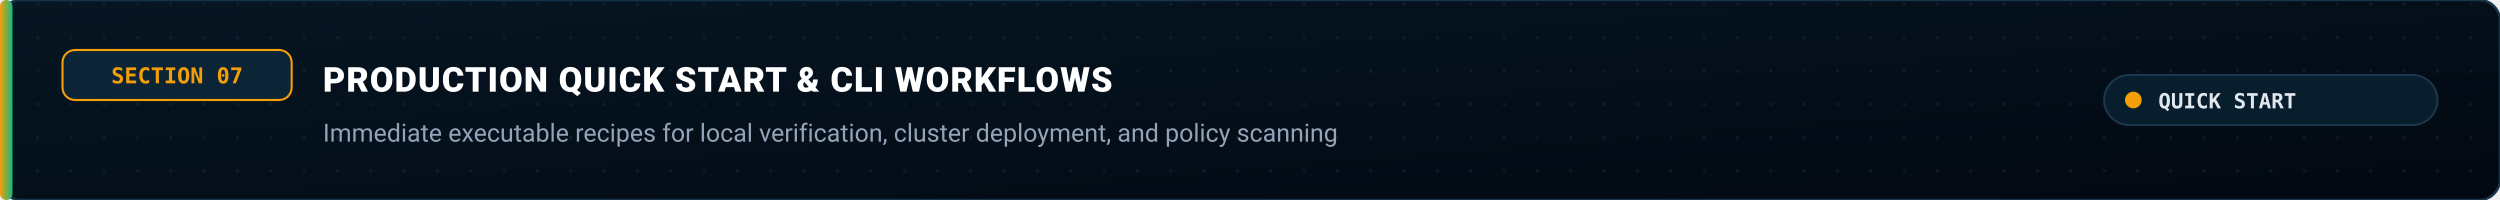
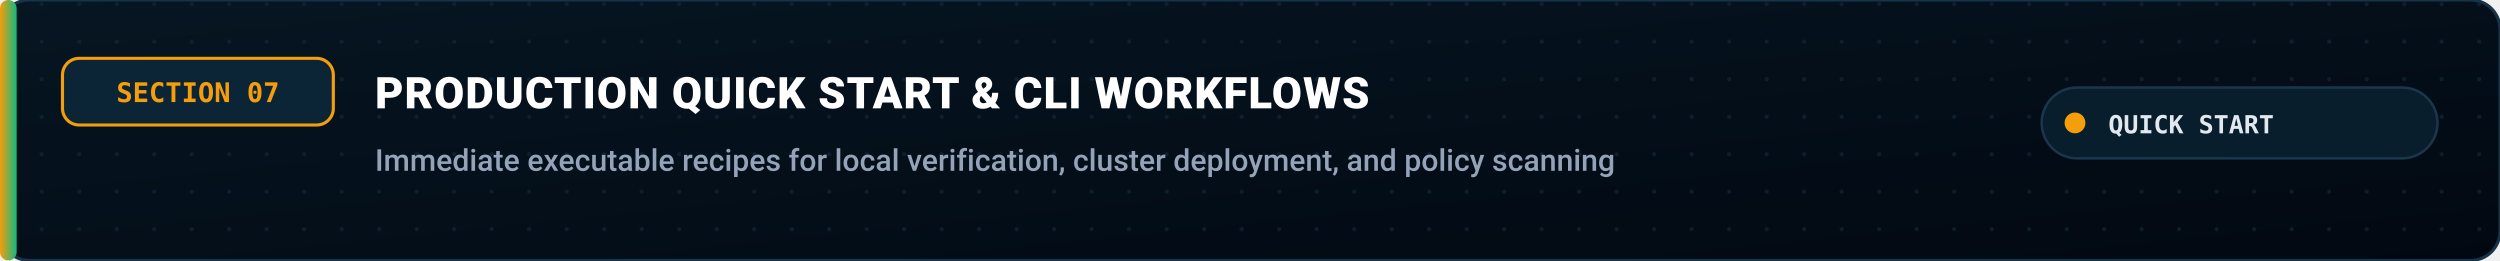
- <svg xmlns="http://www.w3.org/2000/svg" viewBox="0 0 1200 96" width="100%" height="100%">
+ <svg xmlns="http://www.w3.org/2000/svg" viewBox="0 0 1200 125" width="100%" height="100%">
  <defs>
    <linearGradient id="secGrad_07" x1="0%" y1="0%" x2="100%" y2="0%">
      <stop offset="0%" stop-color="#F59E0B" />
      <stop offset="100%" stop-color="#10B981" />
    </linearGradient>
    <linearGradient id="barBg_07" x1="0%" y1="0%" x2="100%" y2="100%">
      <stop offset="0%" stop-color="#061622" />
      <stop offset="100%" stop-color="#020811" />
    </linearGradient>
-     <pattern id="dotGrid_07" width="16" height="16" patternUnits="userSpaceOnUse">
-       <circle cx="2" cy="2" r="0.8" fill="#132a3e" />
+     <pattern id="dotGrid_07" width="18" height="18" patternUnits="userSpaceOnUse">
+       <circle cx="2" cy="2" r="1" fill="#132a3e" />
    </pattern>
  </defs>
  <style>
    .mono { font-family: 'JetBrains Mono', 'Fira Code', monospace; }
    .sans { font-family: -apple-system, BlinkMacSystemFont, 'Segoe UI', Roboto, sans-serif; }
  </style>
-   <rect width="1200" height="96" rx="10" fill="url(#barBg_07)" stroke="#163347" stroke-width="1.2" />
-   <rect width="1200" height="96" fill="url(#dotGrid_07)" opacity="0.5" />
-   <rect x="0" y="0" width="6" height="96" rx="3" fill="url(#secGrad_07)" />
-   <g transform="translate(30, 24)">
-     <rect x="0" y="0" width="110" height="24" rx="6" fill="#0b2436" stroke="#F59E0B" stroke-width="1" />
-     <text x="55" y="16" fill="#F59E0B" class="mono" font-size="10.5" font-weight="700" text-anchor="middle">SECTION 07</text>
+   <rect width="1200" height="125" rx="14" fill="url(#barBg_07)" stroke="#163347" stroke-width="1.5" />
+   <rect width="1200" height="125" fill="url(#dotGrid_07)" opacity="0.6" />
+   <rect x="0" y="0" width="8" height="125" rx="4" fill="url(#secGrad_07)" />
+   <g transform="translate(30, 28)">
+     <rect x="0" y="0" width="130" height="32" rx="8" fill="#0b2436" stroke="#F59E0B" stroke-width="1.5" />
+     <text x="65" y="21" fill="#F59E0B" class="mono" font-size="13" font-weight="800" text-anchor="middle">SECTION 07</text>
  </g>
-   <g transform="translate(155, 26)">
-     <text x="0" y="18" fill="#FFFFFF" class="sans" font-size="16.5" font-weight="800" letter-spacing="0.5">PRODUCTION QUICK START &amp; CLI WORKFLOWS</text>
-     <text x="0" y="42" fill="#94A3B8" class="sans" font-size="12">Immediate executable recipes for local verification, cluster deployment, and policy scanning</text>
+   <g transform="translate(180, 28)">
+     <text x="0" y="24" fill="#FFFFFF" class="sans" font-size="21" font-weight="900" letter-spacing="0.5">PRODUCTION QUICK START &amp; CLI WORKFLOWS</text>
+     <text x="0" y="54" fill="#94A3B8" class="sans" font-size="14.5" font-weight="500">Immediate executable recipes for local verification, cluster deployment, and policy scanning</text>
  </g>
-   <g transform="translate(1010, 36)">
-     <rect x="0" y="0" width="160" height="24" rx="12" fill="#081e2c" stroke="#1b364b" />
-     <circle cx="14" cy="12" r="4" fill="#F59E0B" />
-     <text x="26" y="16" fill="#E2E8F0" class="mono" font-size="10" font-weight="600">QUICK START</text>
+   <g transform="translate(980, 42)">
+     <rect x="0" y="0" width="190" height="34" rx="17" fill="#081e2c" stroke="#1b364b" stroke-width="1.2" />
+     <circle cx="16" cy="17" r="5" fill="#F59E0B" />
+     <text x="32" y="22" fill="#E2E8F0" class="mono" font-size="12" font-weight="700">QUICK START</text>
  </g>
</svg>
